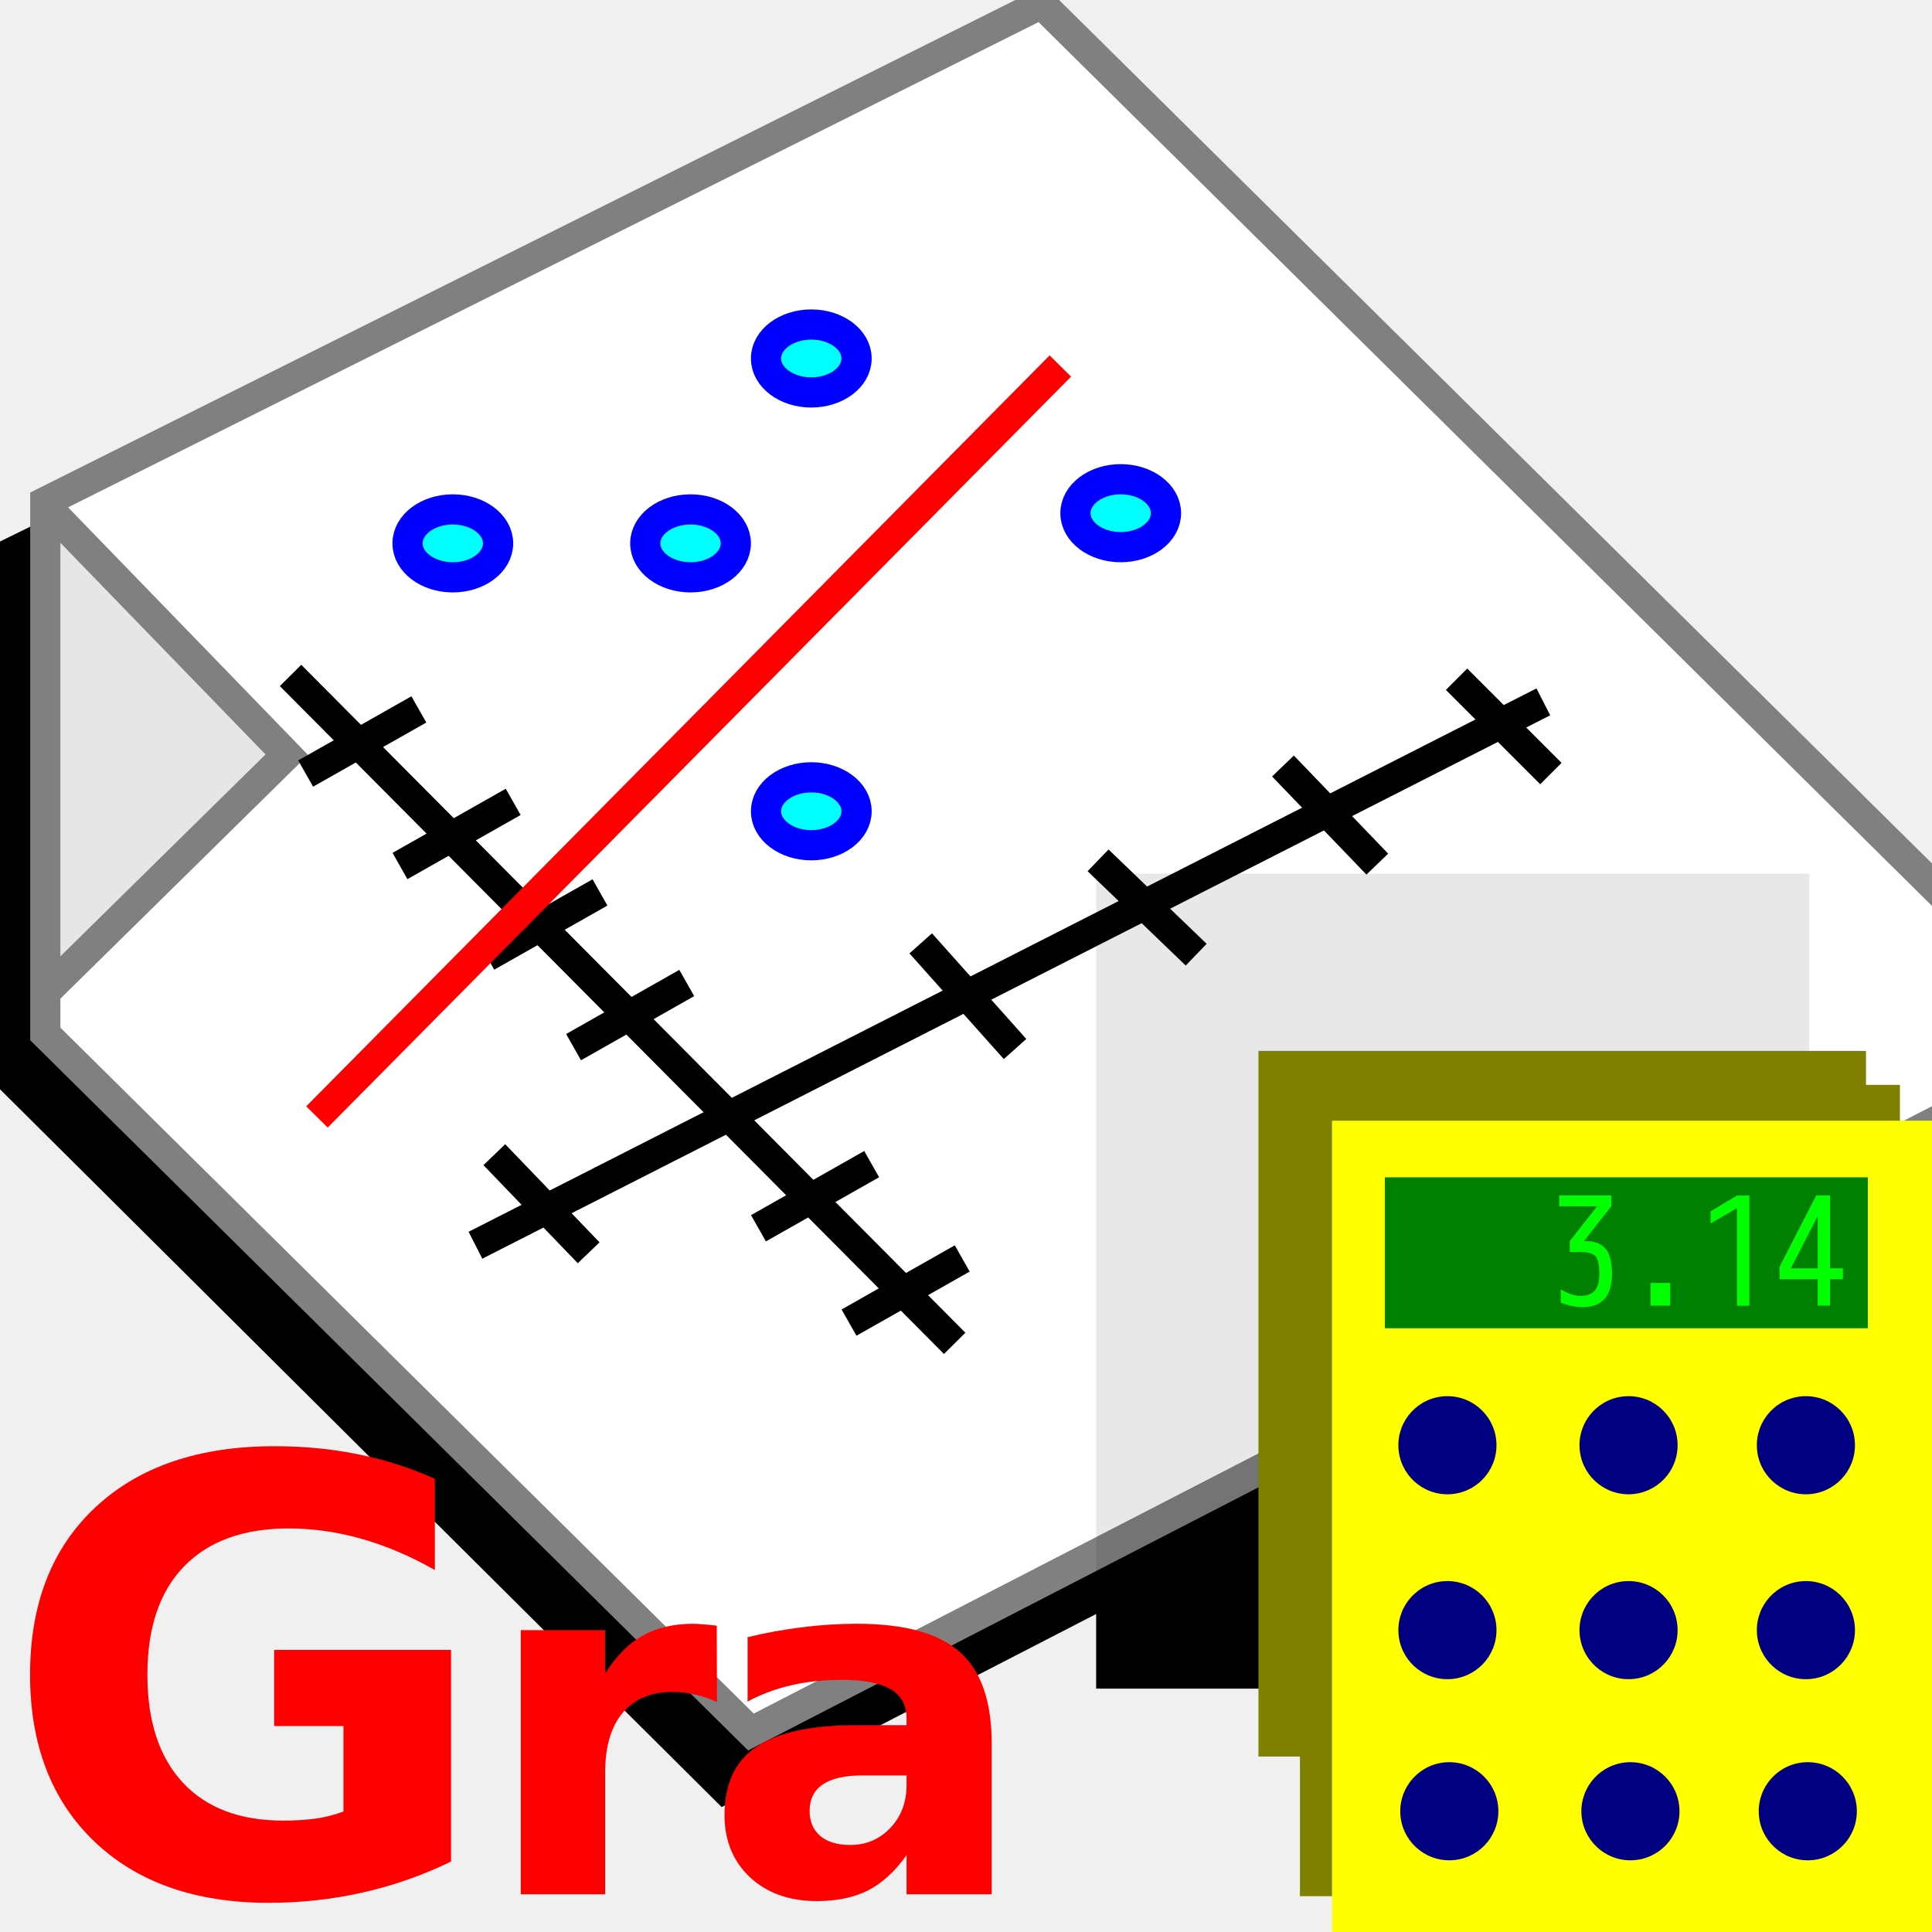
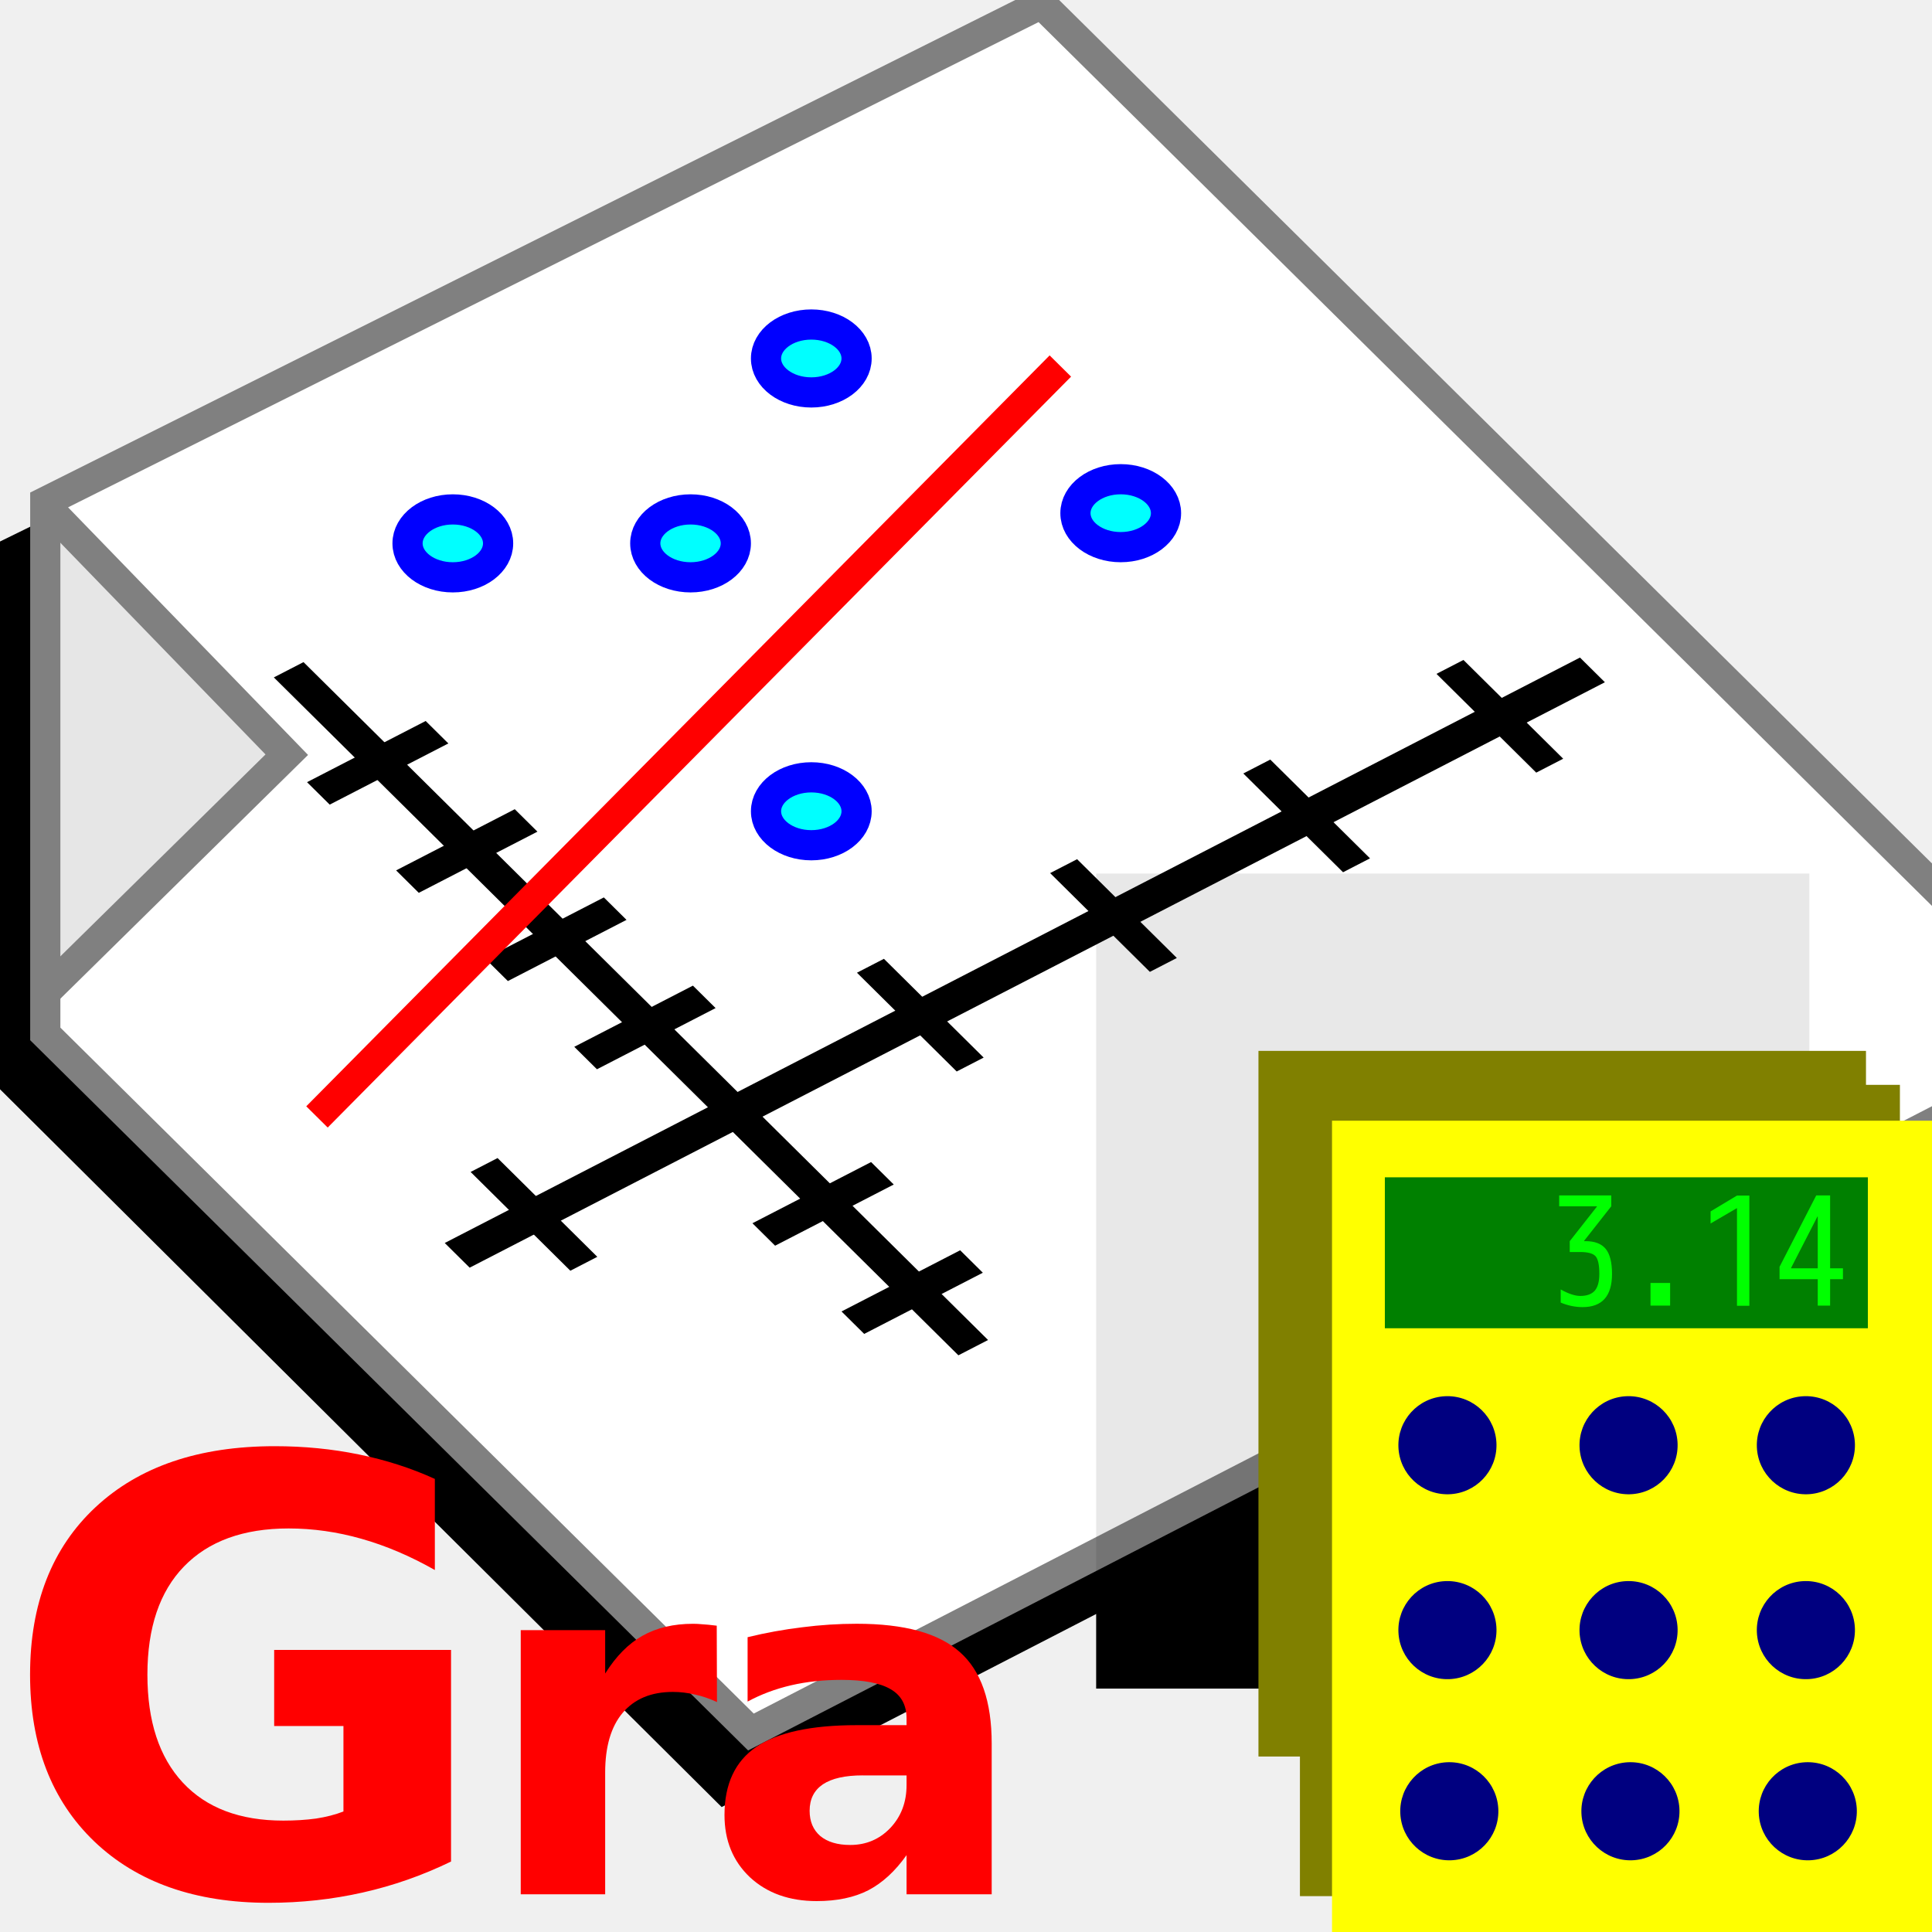
- <svg xmlns="http://www.w3.org/2000/svg" version="1.1" width="64" height="64" id="svg2">
+ <svg xmlns="http://www.w3.org/2000/svg" id="svg2" height="64" width="64" version="1.1">
  <defs id="defs4" />
-   <g transform="translate(0,-988.3622)" id="layer1" style="display:inline">
-     <rect width="23.625" height="27" x="36.312" y="1017.3" id="rect4066" style="fill:#000000;fill-opacity:1;stroke:none;display:inline" />
-     <path d="m 0.5,1006.612 33.125,-16.25 34.75,34.375 -44.375,22.875 -23.5,-23.375 z" id="path3007-6" style="fill:#000000;stroke:#000000;stroke-width:1px;stroke-linecap:butt;stroke-linejoin:miter;stroke-opacity:1;display:inline" />
-     <path d="M 1.5,16.625 34.5,0.125 69.25,34.5 24.875,57.375 1.5,34.25 z" transform="translate(0,988.3622)" id="path3914" style="fill:#ffffff;fill-opacity:1;stroke:none" />
-     <path d="M 1.625,16.875 9.5,25 1.625,32.75" transform="translate(0,988.3622)" id="path3777" style="fill:#e6e6e6;stroke:#808080;stroke-width:1px;stroke-linecap:butt;stroke-linejoin:miter;stroke-opacity:1" />
-     <path d="M 1.5,16.625 34.5,0.125 69.25,34.5 24.875,57.375 1.5,34.25 z" transform="translate(0,988.3622)" id="path3007" style="fill:none;stroke:#808080;stroke-width:1px;stroke-linecap:butt;stroke-linejoin:miter;stroke-opacity:1" />
-     <rect width="23.625" height="27" x="36.312" y="1017.3" id="rect3934-3" style="opacity:0.091;fill:#000000;fill-opacity:1;stroke:none;display:inline" />
-     <rect width="20.125" height="23.375" x="41.688" y="1023.175" id="rect3934-9-2" style="fill:#808000;fill-opacity:1;stroke:none;display:inline" />
-     <rect width="19.875" height="26.875" x="43.062" y="1024.3" id="rect3934-9" style="fill:#808000;fill-opacity:1;stroke:none;display:inline" />
-     <path d="m 16.125,1020.05 3.75,-2.125" id="path3807-4" style="fill:none;stroke:#000000;stroke-width:1px;stroke-linecap:butt;stroke-linejoin:miter;stroke-opacity:1;display:inline" />
-     <path d="m 9.625,22.375 22,22.125" transform="translate(0,988.3622)" id="path3781" style="fill:none;stroke:#000000;stroke-width:1px;stroke-linecap:butt;stroke-linejoin:miter;stroke-opacity:1" />
-     <path d="M 10.5,37 35.125,12.125" transform="translate(0,988.3622)" id="path3779" style="fill:none;stroke:#ff0000;stroke-width:1px;stroke-linecap:butt;stroke-linejoin:miter;stroke-opacity:1" />
-     <path d="m 15.75,41.25 35.375,-18" transform="translate(0,988.3622)" id="path3783" style="fill:none;stroke:#000000;stroke-width:1px;stroke-linecap:butt;stroke-linejoin:miter;stroke-opacity:1" />
-     <path d="M 16.375,38.25 19.5,41.5" transform="translate(0,988.3622)" id="path3785" style="fill:none;stroke:#000000;stroke-width:1px;stroke-linecap:butt;stroke-linejoin:miter;stroke-opacity:1" />
-     <path d="m 30.5,31.25 3.125,3.5" transform="translate(0,988.3622)" id="path3787" style="fill:none;stroke:#000000;stroke-width:1px;stroke-linecap:butt;stroke-linejoin:miter;stroke-opacity:1" />
-     <path d="m 36.375,28.5 3.25,3.125" transform="translate(0,988.3622)" id="path3789" style="fill:none;stroke:#000000;stroke-width:1px;stroke-linecap:butt;stroke-linejoin:miter;stroke-opacity:1" />
-     <path d="m 42.5,25.375 3.125,3.25" transform="translate(0,988.3622)" id="path3791" style="fill:none;stroke:#000000;stroke-width:1px;stroke-linecap:butt;stroke-linejoin:miter;stroke-opacity:1" />
-     <path d="m 48.25,22.5 3.125,3.125" transform="translate(0,988.3622)" id="path3793" style="fill:none;stroke:#000000;stroke-width:1px;stroke-linecap:butt;stroke-linejoin:miter;stroke-opacity:1" />
-     <path d="M 10.125,25.625 13.875,23.5" transform="translate(0,988.3622)" id="path3807" style="fill:none;stroke:#000000;stroke-width:1px;stroke-linecap:butt;stroke-linejoin:miter;stroke-opacity:1" />
-     <path d="m 13.25,1017.05 3.75,-2.125" id="path3807-6" style="fill:none;stroke:#000000;stroke-width:1px;stroke-linecap:butt;stroke-linejoin:miter;stroke-opacity:1;display:inline" />
-     <path d="m 19,1023.05 3.75,-2.125" id="path3807-9" style="fill:none;stroke:#000000;stroke-width:1px;stroke-linecap:butt;stroke-linejoin:miter;stroke-opacity:1;display:inline" />
-     <path d="m 25.125,1029.05 3.75,-2.125" id="path3807-2" style="fill:none;stroke:#000000;stroke-width:1px;stroke-linecap:butt;stroke-linejoin:miter;stroke-opacity:1;display:inline" />
-     <path d="m 28.125,1032.175 3.75,-2.125" id="path3807-60" style="fill:none;stroke:#000000;stroke-width:1px;stroke-linecap:butt;stroke-linejoin:miter;stroke-opacity:1;display:inline" />
-     <path d="m 15.75,17.5 a 1.5,1.125 0 1 1 -3,0 1.5,1.125 0 1 1 3,0 z" transform="translate(0.75,988.8622)" id="path3855" style="fill:#00ffff;fill-opacity:1;stroke:#0000ff;stroke-width:1;stroke-miterlimit:10;stroke-opacity:1;stroke-dasharray:none" />
-     <path d="m 15.75,17.5 a 1.5,1.125 0 1 1 -3,0 1.5,1.125 0 1 1 3,0 z" transform="translate(8.625,988.8622)" id="path3855-2" style="fill:#00ffff;fill-opacity:1;stroke:#0000ff;stroke-width:1;stroke-miterlimit:10;stroke-opacity:1;stroke-dasharray:none;display:inline" />
-     <path d="m 15.75,17.5 a 1.5,1.125 0 1 1 -3,0 1.5,1.125 0 1 1 3,0 z" transform="translate(12.625,982.7372)" id="path3855-6" style="fill:#00ffff;fill-opacity:1;stroke:#0000ff;stroke-width:1;stroke-miterlimit:10;stroke-opacity:1;stroke-dasharray:none;display:inline" />
-     <path d="m 15.75,17.5 a 1.5,1.125 0 1 1 -3,0 1.5,1.125 0 1 1 3,0 z" transform="translate(22.875,987.8622)" id="path3855-66" style="fill:#00ffff;fill-opacity:1;stroke:#0000ff;stroke-width:1;stroke-miterlimit:10;stroke-opacity:1;stroke-dasharray:none;display:inline" />
-     <path d="m 15.75,17.5 a 1.5,1.125 0 1 1 -3,0 1.5,1.125 0 1 1 3,0 z" transform="translate(12.625,997.7372)" id="path3855-4" style="fill:#00ffff;fill-opacity:1;stroke:#0000ff;stroke-width:1;stroke-miterlimit:10;stroke-opacity:1;stroke-dasharray:none;display:inline" />
-     <rect width="19.875" height="26.875" x="44.125" y="1025.487" id="rect3934" style="fill:#ffff00;fill-opacity:1;stroke:none" />
-     <path d="m 54.125,58.5 a 1.625,1.625 0 1 1 -0.071,0.002" transform="translate(-0.125,988.2372)" id="path3946" style="fill:#000080;fill-opacity:1;stroke:none" />
-     <path d="m 54.125,58.5 a 1.625,1.625 0 1 1 -0.071,0.002" transform="translate(5.75,988.2372)" id="path3946-5" style="fill:#000080;fill-opacity:1;stroke:none;display:inline" />
-     <path d="m 54.125,58.5 a 1.625,1.625 0 1 1 -0.071,0.002" transform="translate(-6.125,988.2372)" id="path3946-4" style="fill:#000080;fill-opacity:1;stroke:none;display:inline" />
-     <path d="m 54.125,58.5 a 1.625,1.625 0 1 1 -0.071,0.002" transform="translate(-0.1875,982.2372)" id="path3946-9" style="fill:#000080;fill-opacity:1;stroke:none;display:inline" />
-     <path d="m 54.125,58.5 a 1.625,1.625 0 1 1 -0.071,0.002" transform="translate(5.6875,982.2372)" id="path3946-5-8" style="fill:#000080;fill-opacity:1;stroke:none;display:inline" />
-     <path d="m 54.125,58.5 a 1.625,1.625 0 1 1 -0.071,0.002" transform="translate(-6.1875,982.2372)" id="path3946-4-3" style="fill:#000080;fill-opacity:1;stroke:none;display:inline" />
-     <path d="m 54.125,58.5 a 1.625,1.625 0 1 1 -0.071,0.002" transform="translate(-0.1875,976.1122)" id="path3946-2" style="fill:#000080;fill-opacity:1;stroke:none;display:inline" />
-     <path d="m 54.125,58.5 a 1.625,1.625 0 1 1 -0.071,0.002" transform="translate(5.6875,976.1122)" id="path3946-5-6" style="fill:#000080;fill-opacity:1;stroke:none;display:inline" />
-     <path d="m 54.125,58.5 a 1.625,1.625 0 1 1 -0.071,0.002" transform="translate(-6.1875,976.1122)" id="path3946-4-2" style="fill:#000080;fill-opacity:1;stroke:none;display:inline" />
-     <rect width="16" height="5" x="45.875" y="39" transform="translate(0,988.3622)" id="rect4008" style="fill:#008000;fill-opacity:1;stroke:none" />
-     <g id="text4010" style="font-size:4px;font-style:normal;font-weight:normal;line-height:125%;letter-spacing:0px;word-spacing:0px;fill:#00ff00;fill-opacity:1;stroke:none;font-family:Sans">
-       <path d="m 52.9,1028.332 0,-0.01 -1.25,0 0,-0.36 1.725,0 0,0.36 -0.9,1.145 0,0.01 0.05,0 c 0.303,0 0.525,0.085 0.665,0.255 0.14,0.17 0.21,0.447 0.21,0.83 -2e-6,0.733 -0.325,1.1 -0.975,1.1 -0.243,0 -0.485,-0.05 -0.725,-0.15 l 0,-0.435 c 0.257,0.143 0.473,0.215 0.65,0.215 0.213,0 0.372,-0.057 0.475,-0.17 0.103,-0.117 0.155,-0.303 0.155,-0.56 -2e-6,-0.297 -0.042,-0.492 -0.125,-0.585 -0.083,-0.093 -0.252,-0.14 -0.505,-0.14 l -0.35,0 0,-0.36 0.9,-1.145" id="path4015" style="font-size:5px" />
-       <path d="m 54.675,1031.612 0,-0.75 0.65,0 0,0.75 -0.65,0" id="path4017" style="font-size:5px" />
-       <path d="m 57.54,1031.612 0,-3.225 -0.01,0 -0.865,0.505 0,-0.4 0.875,-0.525 0.41,0 0,3.65 -0.41,0" id="path4019" style="font-size:5px" />
-       <path d="m 60.215,1028.662 -0.01,0 -0.875,1.705 0,0.01 0.885,0 0,-1.715 m 0,2.075 -1.265,0 0,-0.41 1.215,-2.365 0.46,0 0,2.415 0.425,0 0,0.36 -0.425,0 0,0.875 -0.41,0 0,-0.875" id="path4021" style="font-size:5px" />
-     </g>
+   <rect width="23.625" height="27" x="36.312" y="28.937" id="rect4066" style="display:inline;fill:#000000;fill-opacity:1;stroke:none" />
+   <path d="M 0.5,18.25 33.625,2 68.375,36.375 24,59.25 0.5,35.875 Z" id="path3007-6" style="display:inline;fill:#000000;stroke:#000000;stroke-width:1px;stroke-linecap:butt;stroke-linejoin:miter;stroke-opacity:1" />
+   <path d="M 1.5,16.625 34.5,0.125 69.25,34.5 24.875,57.375 1.5,34.25 Z" id="path3914" style="fill:#ffffff;fill-opacity:1;stroke:none" />
+   <path d="M 1.625,16.875 9.5,25 1.625,32.75" id="path3777" style="fill:#e6e6e6;stroke:#808080;stroke-width:1px;stroke-linecap:butt;stroke-linejoin:miter;stroke-opacity:1" />
+   <path d="M 1.5,16.625 34.5,0.125 69.25,34.5 24.875,57.375 1.5,34.25 Z" id="path3007" style="fill:none;stroke:#808080;stroke-width:1px;stroke-linecap:butt;stroke-linejoin:miter;stroke-opacity:1" />
+   <rect width="23.625" height="27" x="36.312" y="28.937" id="rect3934-3" style="display:inline;opacity:0.091;fill:#000000;fill-opacity:1;stroke:none" />
+   <rect width="20.125" height="23.375" x="41.688" y="34.812" id="rect3934-9-2" style="display:inline;fill:#808000;fill-opacity:1;stroke:none" />
+   <rect width="19.875" height="26.875" x="43.062" y="35.937" id="rect3934-9" style="display:inline;fill:#808000;fill-opacity:1;stroke:none" />
+   <rect width="19.875" height="26.875" x="44.125" y="37.125" id="rect3934" style="fill:#ffff00;fill-opacity:1;stroke:none" />
+   <path d="m 54,58.375 a 1.625,1.625 0 1 1 -0.071,0.002" id="path3946" style="fill:#000080;fill-opacity:1;stroke:none" />
+   <path d="m 59.875,58.375 a 1.625,1.625 0 1 1 -0.071,0.002" id="path3946-5" style="display:inline;fill:#000080;fill-opacity:1;stroke:none" />
+   <path d="m 48,58.375 a 1.625,1.625 0 1 1 -0.071,0.002" id="path3946-4" style="display:inline;fill:#000080;fill-opacity:1;stroke:none" />
+   <path d="m 53.938,52.375 a 1.625,1.625 0 1 1 -0.071,0.002" id="path3946-9" style="display:inline;fill:#000080;fill-opacity:1;stroke:none" />
+   <path d="m 59.812,52.375 a 1.625,1.625 0 1 1 -0.071,0.002" id="path3946-5-8" style="display:inline;fill:#000080;fill-opacity:1;stroke:none" />
+   <path d="m 47.938,52.375 a 1.625,1.625 0 1 1 -0.071,0.002" id="path3946-4-3" style="display:inline;fill:#000080;fill-opacity:1;stroke:none" />
+   <path d="m 53.938,46.25 a 1.625,1.625 0 1 1 -0.071,0.002" id="path3946-2" style="display:inline;fill:#000080;fill-opacity:1;stroke:none" />
+   <path d="m 59.812,46.25 a 1.625,1.625 0 1 1 -0.071,0.002" id="path3946-5-6" style="display:inline;fill:#000080;fill-opacity:1;stroke:none" />
+   <path d="m 47.938,46.25 a 1.625,1.625 0 1 1 -0.071,0.002" id="path3946-4-2" style="display:inline;fill:#000080;fill-opacity:1;stroke:none" />
+   <rect width="16" height="5" x="45.875" y="39" id="rect4008" style="fill:#008000;fill-opacity:1;stroke:none" />
+   <g transform="translate(0,-988.3622)" id="text4010" style="font-style:normal;font-weight:normal;font-size:4px;line-height:125%;font-family:Sans;letter-spacing:0px;word-spacing:0px;fill:#00ff00;fill-opacity:1;stroke:none">
+     <path d="m 52.9,1028.332 v -0.01 h -1.25 v -0.36 h 1.725 v 0.36 l -0.9,1.145 v 0.01 h 0.05 c 0.303,0 0.525,0.085 0.665,0.255 0.14,0.17 0.21,0.447 0.21,0.83 -2e-6,0.733 -0.325,1.1 -0.975,1.1 -0.243,0 -0.485,-0.05 -0.725,-0.15 v -0.435 c 0.257,0.143 0.473,0.215 0.65,0.215 0.213,0 0.372,-0.057 0.475,-0.17 0.103,-0.117 0.155,-0.303 0.155,-0.56 -2e-6,-0.297 -0.042,-0.492 -0.125,-0.585 -0.083,-0.093 -0.252,-0.14 -0.505,-0.14 H 52 v -0.36 l 0.9,-1.145" id="path4015" style="font-size:5px" />
+     <path d="m 54.675,1031.612 v -0.75 h 0.65 v 0.75 h -0.65" id="path4017" style="font-size:5px" />
+     <path d="m 57.54,1031.612 v -3.225 h -0.01 l -0.865,0.505 v -0.4 l 0.875,-0.525 h 0.41 v 3.65 h -0.41" id="path4019" style="font-size:5px" />
+     <path d="m 60.215,1028.662 h -0.01 l -0.875,1.705 v 0.01 h 0.885 v -1.715 m 0,2.075 H 58.95 v -0.41 l 1.215,-2.365 h 0.46 v 2.415 h 0.425 v 0.36 h -0.425 v 0.875 h -0.41 v -0.875" id="path4021" style="font-size:5px" />
  </g>
-   <g id="text3026" style="font-size:20px;font-style:normal;font-weight:bold;line-height:125%;letter-spacing:0px;word-spacing:0px;fill:#ff0000;fill-opacity:1;stroke:none;font-family:Sans;-inkscape-font-specification:Sans Bold">
-     <path d="m 14.941,61.666 c -0.938,0.456 -1.911,0.798 -2.92,1.025 -1.009,0.228 -2.051,0.342 -3.125,0.342 -2.428,0 -4.352,-0.677 -5.771,-2.031 -1.419,-1.361 -2.129,-3.203 -2.129,-5.527 -1e-6,-2.35 0.723,-4.199 2.168,-5.547 1.445,-1.348 3.424,-2.021 5.938,-2.021 0.97,1.5e-5 1.898,0.091 2.783,0.273 0.892,0.182 1.732,0.452 2.52,0.811 l 0,3.018 c -0.814,-0.462 -1.624,-0.807 -2.432,-1.035 -0.801,-0.228 -1.605,-0.342 -2.412,-0.342 -1.497,1.2e-5 -2.653,0.42 -3.467,1.26 -0.807,0.833 -1.211,2.028 -1.211,3.584 -4.9e-6,1.543 0.391,2.734 1.172,3.574 0.781,0.84 1.891,1.26 3.33,1.26 0.391,2e-6 0.752,-0.023 1.084,-0.068 0.339,-0.052 0.641,-0.13 0.908,-0.234 l 0,-2.832 -2.295,0 0,-2.52 5.859,0 0,7.012" id="path3138" style="letter-spacing:-0.5px;fill:#ff0000;-inkscape-font-specification:Sans Bold" />
-     <path d="m 23.75,56.383 c -0.245,-0.115 -0.49,-0.198 -0.734,-0.25 -0.24,-0.057 -0.482,-0.086 -0.727,-0.086 -0.719,7e-6 -1.273,0.232 -1.664,0.695 -0.385,0.458 -0.578,1.117 -0.578,1.977 l 0,4.031 -2.797,0 0,-8.75 2.797,0 0,1.438 c 0.359,-0.573 0.771,-0.99 1.234,-1.25 0.469,-0.266 1.029,-0.398 1.68,-0.398 0.094,9e-6 0.195,0.005 0.305,0.016 0.109,0.005 0.268,0.021 0.477,0.047 l 0.008,2.531" id="path3140" style="font-size:16px;fill:#ff0000;-inkscape-font-specification:Sans Bold" />
-     <path d="m 28.578,58.812 c -0.583,4e-6 -1.023,0.099 -1.32,0.297 -0.292,0.198 -0.438,0.49 -0.438,0.875 -3e-6,0.354 0.117,0.633 0.352,0.836 0.24,0.198 0.57,0.297 0.992,0.297 0.526,2e-6 0.969,-0.187 1.328,-0.562 0.359,-0.38 0.539,-0.854 0.539,-1.422 l 0,-0.32 -1.453,0 m 4.273,-1.055 0,4.992 -2.82,0 0,-1.297 c -0.375,0.531 -0.797,0.919 -1.266,1.164 -0.469,0.24 -1.039,0.359 -1.711,0.359 -0.906,0 -1.643,-0.263 -2.211,-0.789 C 24.281,61.656 24,60.969 24,60.125 c -1e-6,-1.026 0.352,-1.779 1.055,-2.258 0.708,-0.479 1.818,-0.719 3.328,-0.719 l 1.648,0 0,-0.219 c -7e-6,-0.443 -0.174,-0.766 -0.523,-0.969 -0.349,-0.208 -0.893,-0.312 -1.633,-0.312 -0.599,8e-6 -1.156,0.06 -1.672,0.18 -0.516,0.12 -0.995,0.299 -1.438,0.539 l 0,-2.133 c 0.599,-0.146 1.201,-0.255 1.805,-0.328 0.604,-0.078 1.208,-0.117 1.812,-0.117 1.578,9e-6 2.716,0.313 3.414,0.938 0.703,0.62 1.055,1.63 1.055,3.031" id="path3142" style="font-size:16px;fill:#ff0000;-inkscape-font-specification:Sans Bold" />
+   <g style="font-size:20px;font-style:normal;font-weight:bold;line-height:125%;letter-spacing:0px;word-spacing:0px;fill:#ff0000;fill-opacity:1;stroke:none;font-family:Sans;-inkscape-font-specification:Sans Bold" id="text3026">
+     <path style="letter-spacing:-0.5px;fill:#ff0000;-inkscape-font-specification:Sans Bold" id="path3138" d="m 14.941,61.666 c -0.938,0.456 -1.911,0.798 -2.92,1.025 -1.009,0.228 -2.051,0.342 -3.125,0.342 -2.428,0 -4.352,-0.677 -5.771,-2.031 -1.419,-1.361 -2.129,-3.203 -2.129,-5.527 -1e-6,-2.35 0.723,-4.199 2.168,-5.547 1.445,-1.348 3.424,-2.021 5.938,-2.021 0.97,1.5e-5 1.898,0.091 2.783,0.273 0.892,0.182 1.732,0.452 2.52,0.811 l 0,3.018 c -0.814,-0.462 -1.624,-0.807 -2.432,-1.035 -0.801,-0.228 -1.605,-0.342 -2.412,-0.342 -1.497,1.2e-5 -2.653,0.42 -3.467,1.26 -0.807,0.833 -1.211,2.028 -1.211,3.584 -4.9e-6,1.543 0.391,2.734 1.172,3.574 0.781,0.84 1.891,1.26 3.33,1.26 0.391,2e-6 0.752,-0.023 1.084,-0.068 0.339,-0.052 0.641,-0.13 0.908,-0.234 l 0,-2.832 -2.295,0 0,-2.52 5.859,0 0,7.012" />
+     <path style="font-size:16px;fill:#ff0000;-inkscape-font-specification:Sans Bold" id="path3140" d="m 23.75,56.383 c -0.245,-0.115 -0.49,-0.198 -0.734,-0.25 -0.24,-0.057 -0.482,-0.086 -0.727,-0.086 -0.719,7e-6 -1.273,0.232 -1.664,0.695 -0.385,0.458 -0.578,1.117 -0.578,1.977 l 0,4.031 -2.797,0 0,-8.75 2.797,0 0,1.438 c 0.359,-0.573 0.771,-0.99 1.234,-1.25 0.469,-0.266 1.029,-0.398 1.68,-0.398 0.094,9e-6 0.195,0.005 0.305,0.016 0.109,0.005 0.268,0.021 0.477,0.047 l 0.008,2.531" />
+     <path style="font-size:16px;fill:#ff0000;-inkscape-font-specification:Sans Bold" id="path3142" d="m 28.578,58.812 c -0.583,4e-6 -1.023,0.099 -1.32,0.297 -0.292,0.198 -0.438,0.49 -0.438,0.875 -3e-6,0.354 0.117,0.633 0.352,0.836 0.24,0.198 0.57,0.297 0.992,0.297 0.526,2e-6 0.969,-0.187 1.328,-0.562 0.359,-0.38 0.539,-0.854 0.539,-1.422 l 0,-0.32 -1.453,0 m 4.273,-1.055 0,4.992 -2.82,0 0,-1.297 c -0.375,0.531 -0.797,0.919 -1.266,1.164 -0.469,0.24 -1.039,0.359 -1.711,0.359 -0.906,0 -1.643,-0.263 -2.211,-0.789 C 24.281,61.656 24,60.969 24,60.125 c -1e-6,-1.026 0.352,-1.779 1.055,-2.258 0.708,-0.479 1.818,-0.719 3.328,-0.719 l 1.648,0 0,-0.219 c -7e-6,-0.443 -0.174,-0.766 -0.523,-0.969 -0.349,-0.208 -0.893,-0.312 -1.633,-0.312 -0.599,8e-6 -1.156,0.06 -1.672,0.18 -0.516,0.12 -0.995,0.299 -1.438,0.539 l 0,-2.133 c 0.599,-0.146 1.201,-0.255 1.805,-0.328 0.604,-0.078 1.208,-0.117 1.812,-0.117 1.578,9e-6 2.716,0.313 3.414,0.938 0.703,0.62 1.055,1.63 1.055,3.031" />
+   </g>
+   <g transform="translate(-1.57262,0.770679)" id="g1285">
+     <path d="m 18.073,17.229 a 1.5,1.125 4.2885913e-6 1 1 -3,0 1.5,1.125 4.2885913e-6 1 1 3,0 z" id="path3855-62" style="fill:#00ffff;fill-opacity:1;stroke:#0000ff;stroke-width:1;stroke-miterlimit:10;stroke-dasharray:none;stroke-opacity:1" />
+     <path d="m 25.948,17.229 a 1.5,1.125 4.2885913e-6 1 1 -3,0 1.5,1.125 4.2885913e-6 1 1 3,0 z" id="path3855-2-9" style="display:inline;fill:#00ffff;fill-opacity:1;stroke:#0000ff;stroke-width:1;stroke-miterlimit:10;stroke-dasharray:none;stroke-opacity:1" />
+     <path d="m 29.948,11.104 a 1.5,1.125 5.3850815e-6 1 1 -3,1e-6 1.5,1.125 5.3850815e-6 1 1 3,-1e-6 z" id="path3855-6-1" style="display:inline;fill:#00ffff;fill-opacity:1;stroke:#0000ff;stroke-width:1;stroke-miterlimit:10;stroke-dasharray:none;stroke-opacity:1" />
+     <path d="m 40.198,16.229 a 1.5,1.125 4.2885913e-6 1 1 -3,0 1.5,1.125 4.2885913e-6 1 1 3,0 z" id="path3855-66-2" style="display:inline;fill:#00ffff;fill-opacity:1;stroke:#0000ff;stroke-width:1;stroke-miterlimit:10;stroke-dasharray:none;stroke-opacity:1" />
+     <path d="m 29.948,26.104 a 1.5,1.125 4.2885913e-6 1 1 -3,0 1.5,1.125 4.2885913e-6 1 1 3,0 z" id="path3855-4-7" style="display:inline;fill:#00ffff;fill-opacity:1;stroke:#0000ff;stroke-width:1;stroke-miterlimit:10;stroke-dasharray:none;stroke-opacity:1" />
+     <rect transform="matrix(0.8887773,-0.4583393,0.7105539,0.7036428,0,0)" y="45.617" x="-18.124" height="1.162" width="42.312" id="rect1102" style="opacity:1;fill:#000000;fill-opacity:1;stroke:none;stroke-width:1.025;stroke-miterlimit:4;stroke-dasharray:none;stroke-opacity:1" />
+     <rect transform="matrix(0.8887773,-0.4583393,0.7105539,0.7036428,0,0)" y="43.831" x="20.268" height="4.65" width="1.005" id="rect1104" style="opacity:1;fill:#000000;fill-opacity:1;stroke:none;stroke-width:1.025;stroke-miterlimit:4;stroke-dasharray:none;stroke-opacity:1" />
+     <rect transform="matrix(0.8887773,-0.4583393,0.7105539,0.7036428,0,0)" y="43.831" x="13.068" height="4.65" width="1.005" id="rect1104-7" style="opacity:1;fill:#000000;fill-opacity:1;stroke:none;stroke-width:1.025;stroke-miterlimit:4;stroke-dasharray:none;stroke-opacity:1" />
+     <rect transform="matrix(0.8887773,-0.4583393,0.7105539,0.7036428,0,0)" y="43.831" x="5.868" height="4.65" width="1.005" id="rect1104-5" style="opacity:1;fill:#000000;fill-opacity:1;stroke:none;stroke-width:1.025;stroke-miterlimit:4;stroke-dasharray:none;stroke-opacity:1" />
+     <rect transform="matrix(0.8887773,-0.4583393,0.7105539,0.7036428,0,0)" y="43.831" x="-1.332" height="4.65" width="1.005" id="rect1104-9" style="opacity:1;fill:#000000;fill-opacity:1;stroke:none;stroke-width:1.025;stroke-miterlimit:4;stroke-dasharray:none;stroke-opacity:1" />
+     <rect transform="matrix(0.8887773,-0.4583393,0.7105539,0.7036428,0,0)" y="43.831" x="-15.732" height="4.65" width="1.005" id="rect1104-2" style="opacity:1;fill:#000000;fill-opacity:1;stroke:none;stroke-width:1.025;stroke-miterlimit:4;stroke-dasharray:none;stroke-opacity:1" />
+     <rect transform="matrix(-0.7105539,-0.7036428,0.8887773,-0.4583393,0,0)" y="-8.315" x="-57.294" height="1.106" width="31.914" id="rect1102-9" style="opacity:1;fill:#000000;fill-opacity:1;stroke:none;stroke-width:0.868;stroke-miterlimit:4;stroke-dasharray:none;stroke-opacity:1" />
+     <rect transform="matrix(0.7105539,0.7036428,-0.8887773,0.4583393,0,0)" y="5.672" x="54.071" height="4.422" width="1.057" id="rect1104-7-7" style="opacity:1;fill:#000000;fill-opacity:1;stroke:none;stroke-width:1.025;stroke-miterlimit:4;stroke-dasharray:none;stroke-opacity:1" />
+     <rect transform="matrix(0.7105539,0.7036428,-0.8887773,0.4583393,0,0)" y="5.672" x="49.918" height="4.422" width="1.057" id="rect1104-7-7-3" style="opacity:1;fill:#000000;fill-opacity:1;stroke:none;stroke-width:1.025;stroke-miterlimit:4;stroke-dasharray:none;stroke-opacity:1" />
+     <rect transform="matrix(0.7105539,0.7036428,-0.8887773,0.4583393,0,0)" y="5.672" x="41.612" height="4.422" width="1.057" id="rect1104-7-7-1" style="opacity:1;fill:#000000;fill-opacity:1;stroke:none;stroke-width:1.025;stroke-miterlimit:4;stroke-dasharray:none;stroke-opacity:1" />
+     <rect transform="matrix(0.7105539,0.7036428,-0.8887773,0.4583393,0,0)" y="5.672" x="37.459" height="4.422" width="1.057" id="rect1104-7-7-2" style="opacity:1;fill:#000000;fill-opacity:1;stroke:none;stroke-width:1.025;stroke-miterlimit:4;stroke-dasharray:none;stroke-opacity:1" />
+     <rect transform="matrix(0.7105539,0.7036428,-0.8887773,0.4583393,0,0)" y="5.672" x="33.306" height="4.422" width="1.057" id="rect1104-7-7-9" style="opacity:1;fill:#000000;fill-opacity:1;stroke:none;stroke-width:1.025;stroke-miterlimit:4;stroke-dasharray:none;stroke-opacity:1" />
+     <rect transform="matrix(0.7105539,0.7036428,-0.8887773,0.4583393,0,0)" y="5.672" x="29.153" height="4.422" width="1.057" id="rect1104-7-7-31" style="opacity:1;fill:#000000;fill-opacity:1;stroke:none;stroke-width:1.025;stroke-miterlimit:4;stroke-dasharray:none;stroke-opacity:1" />
+     <path d="M 12.073,36.229 36.698,11.354" id="path3779-0" style="fill:none;stroke:#ff0000;stroke-width:1px;stroke-linecap:butt;stroke-linejoin:miter;stroke-opacity:1" />
  </g>
</svg>
